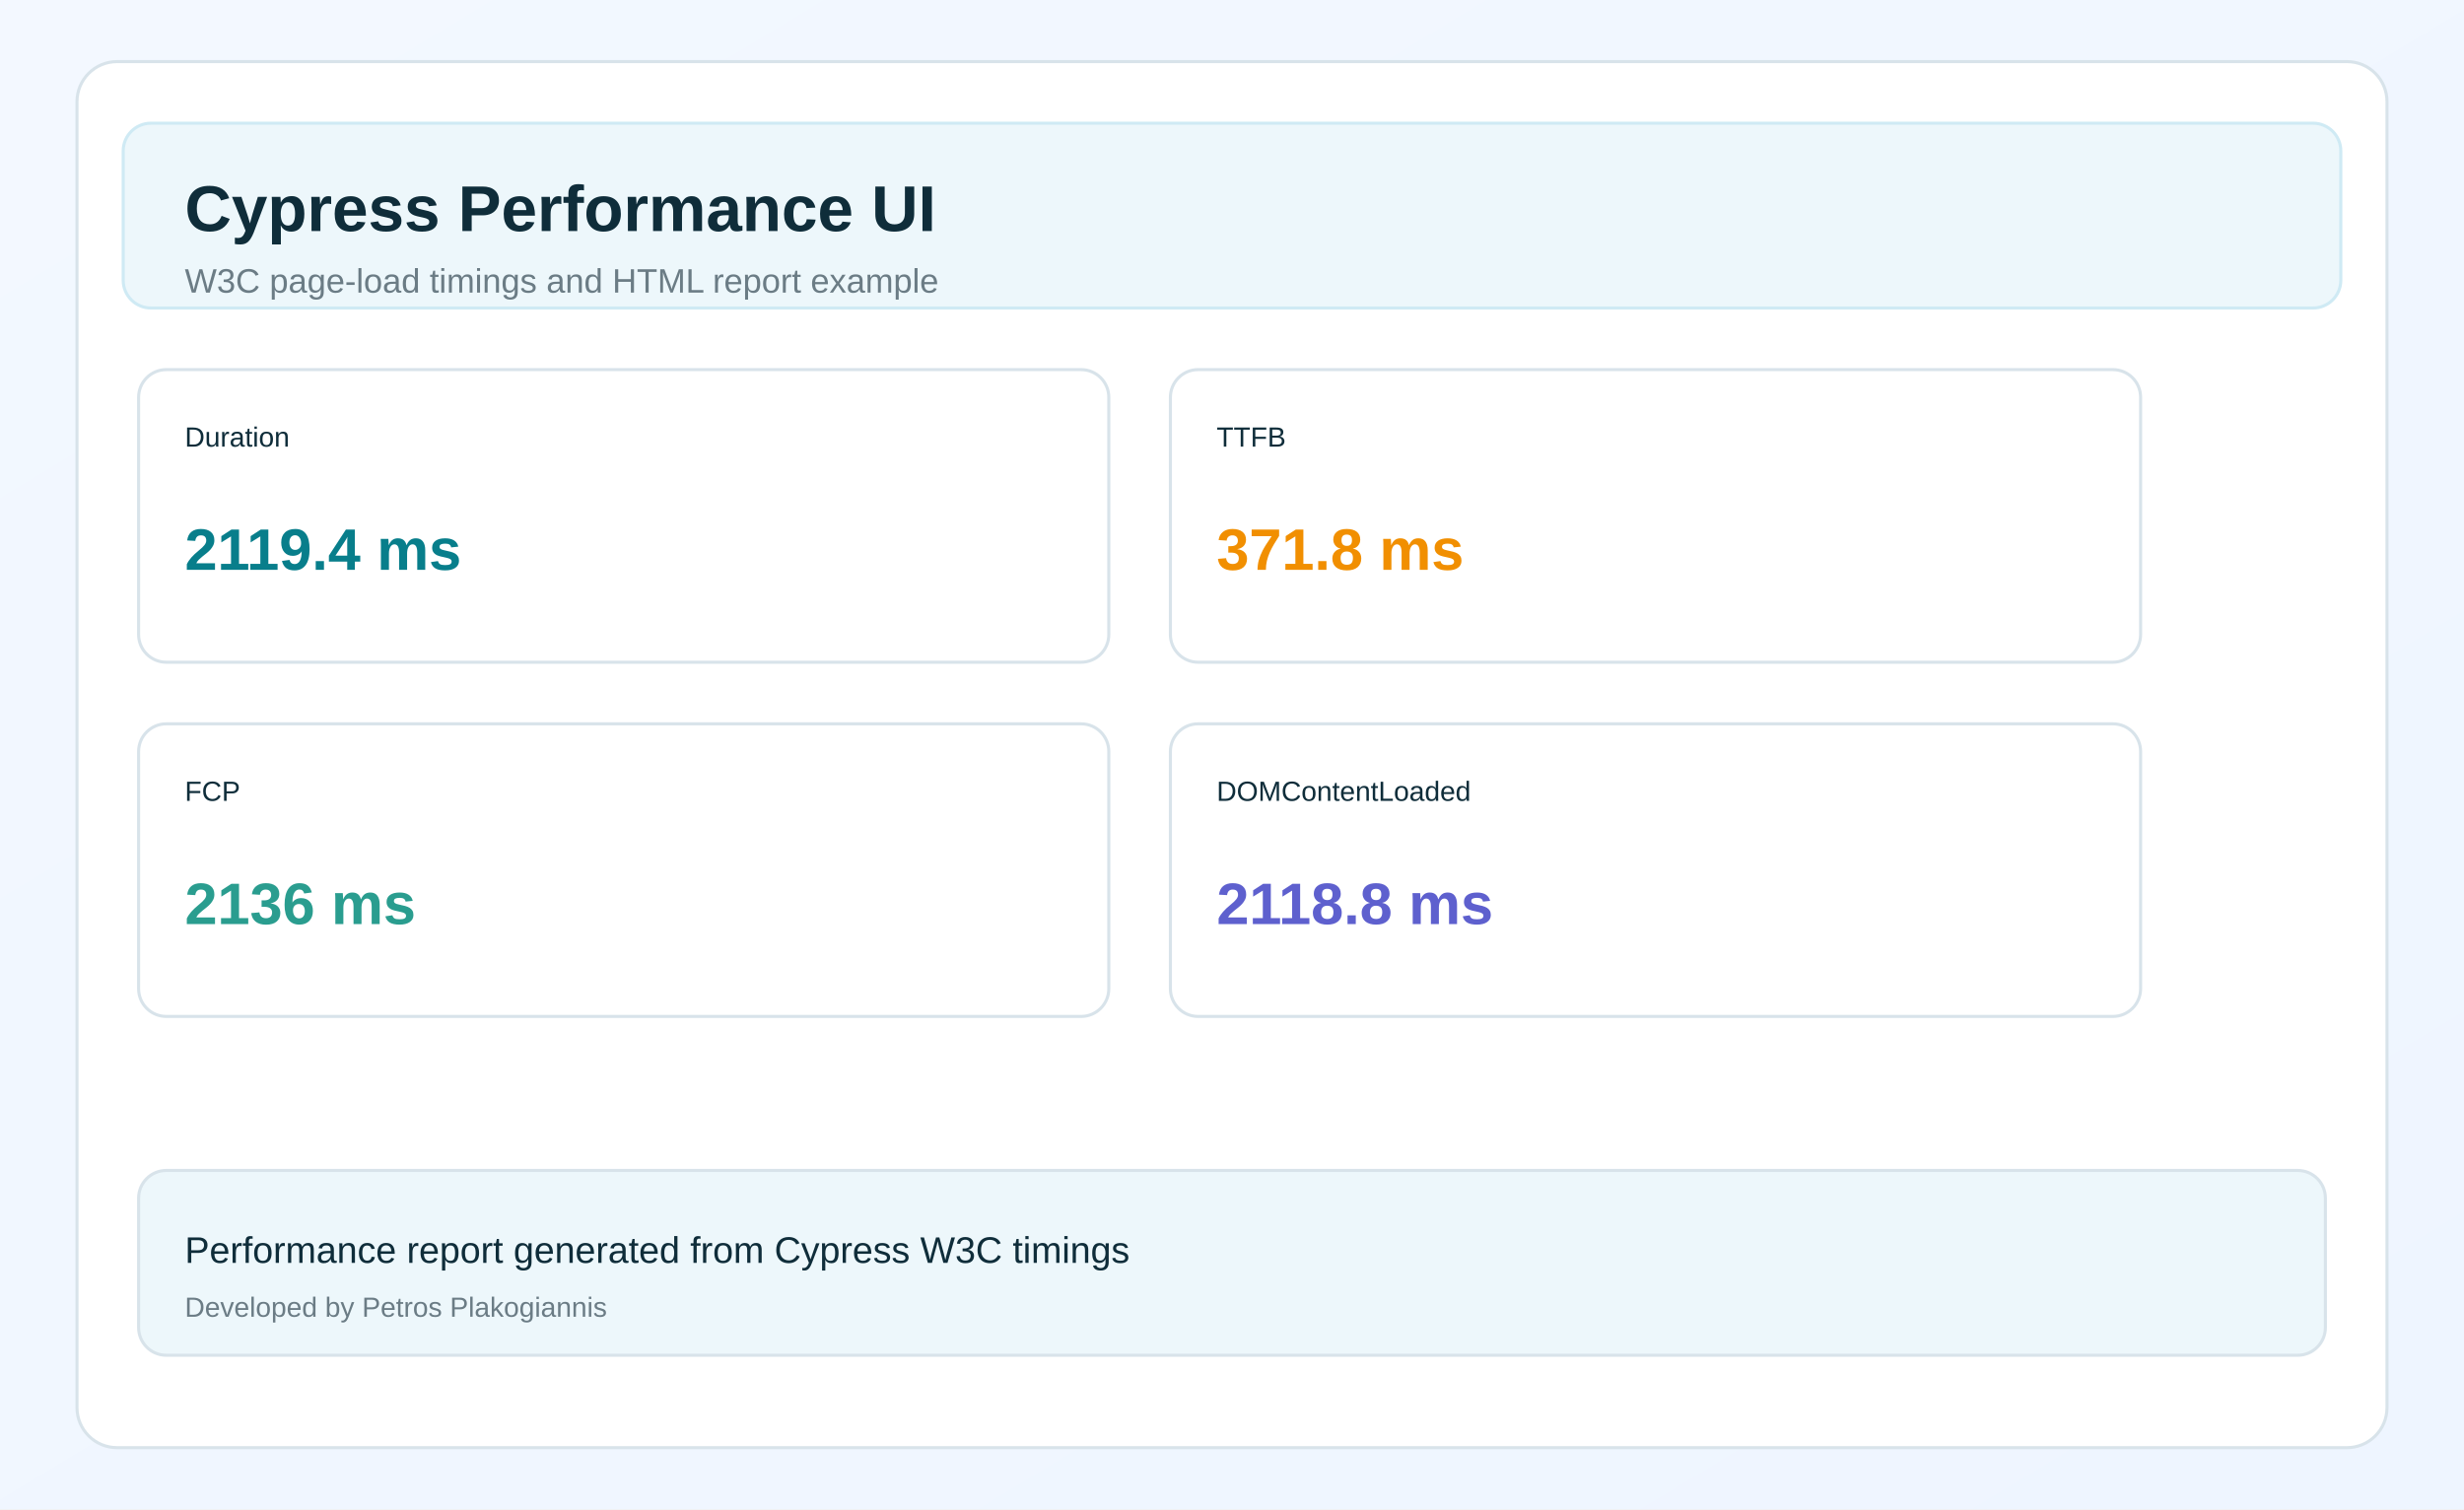
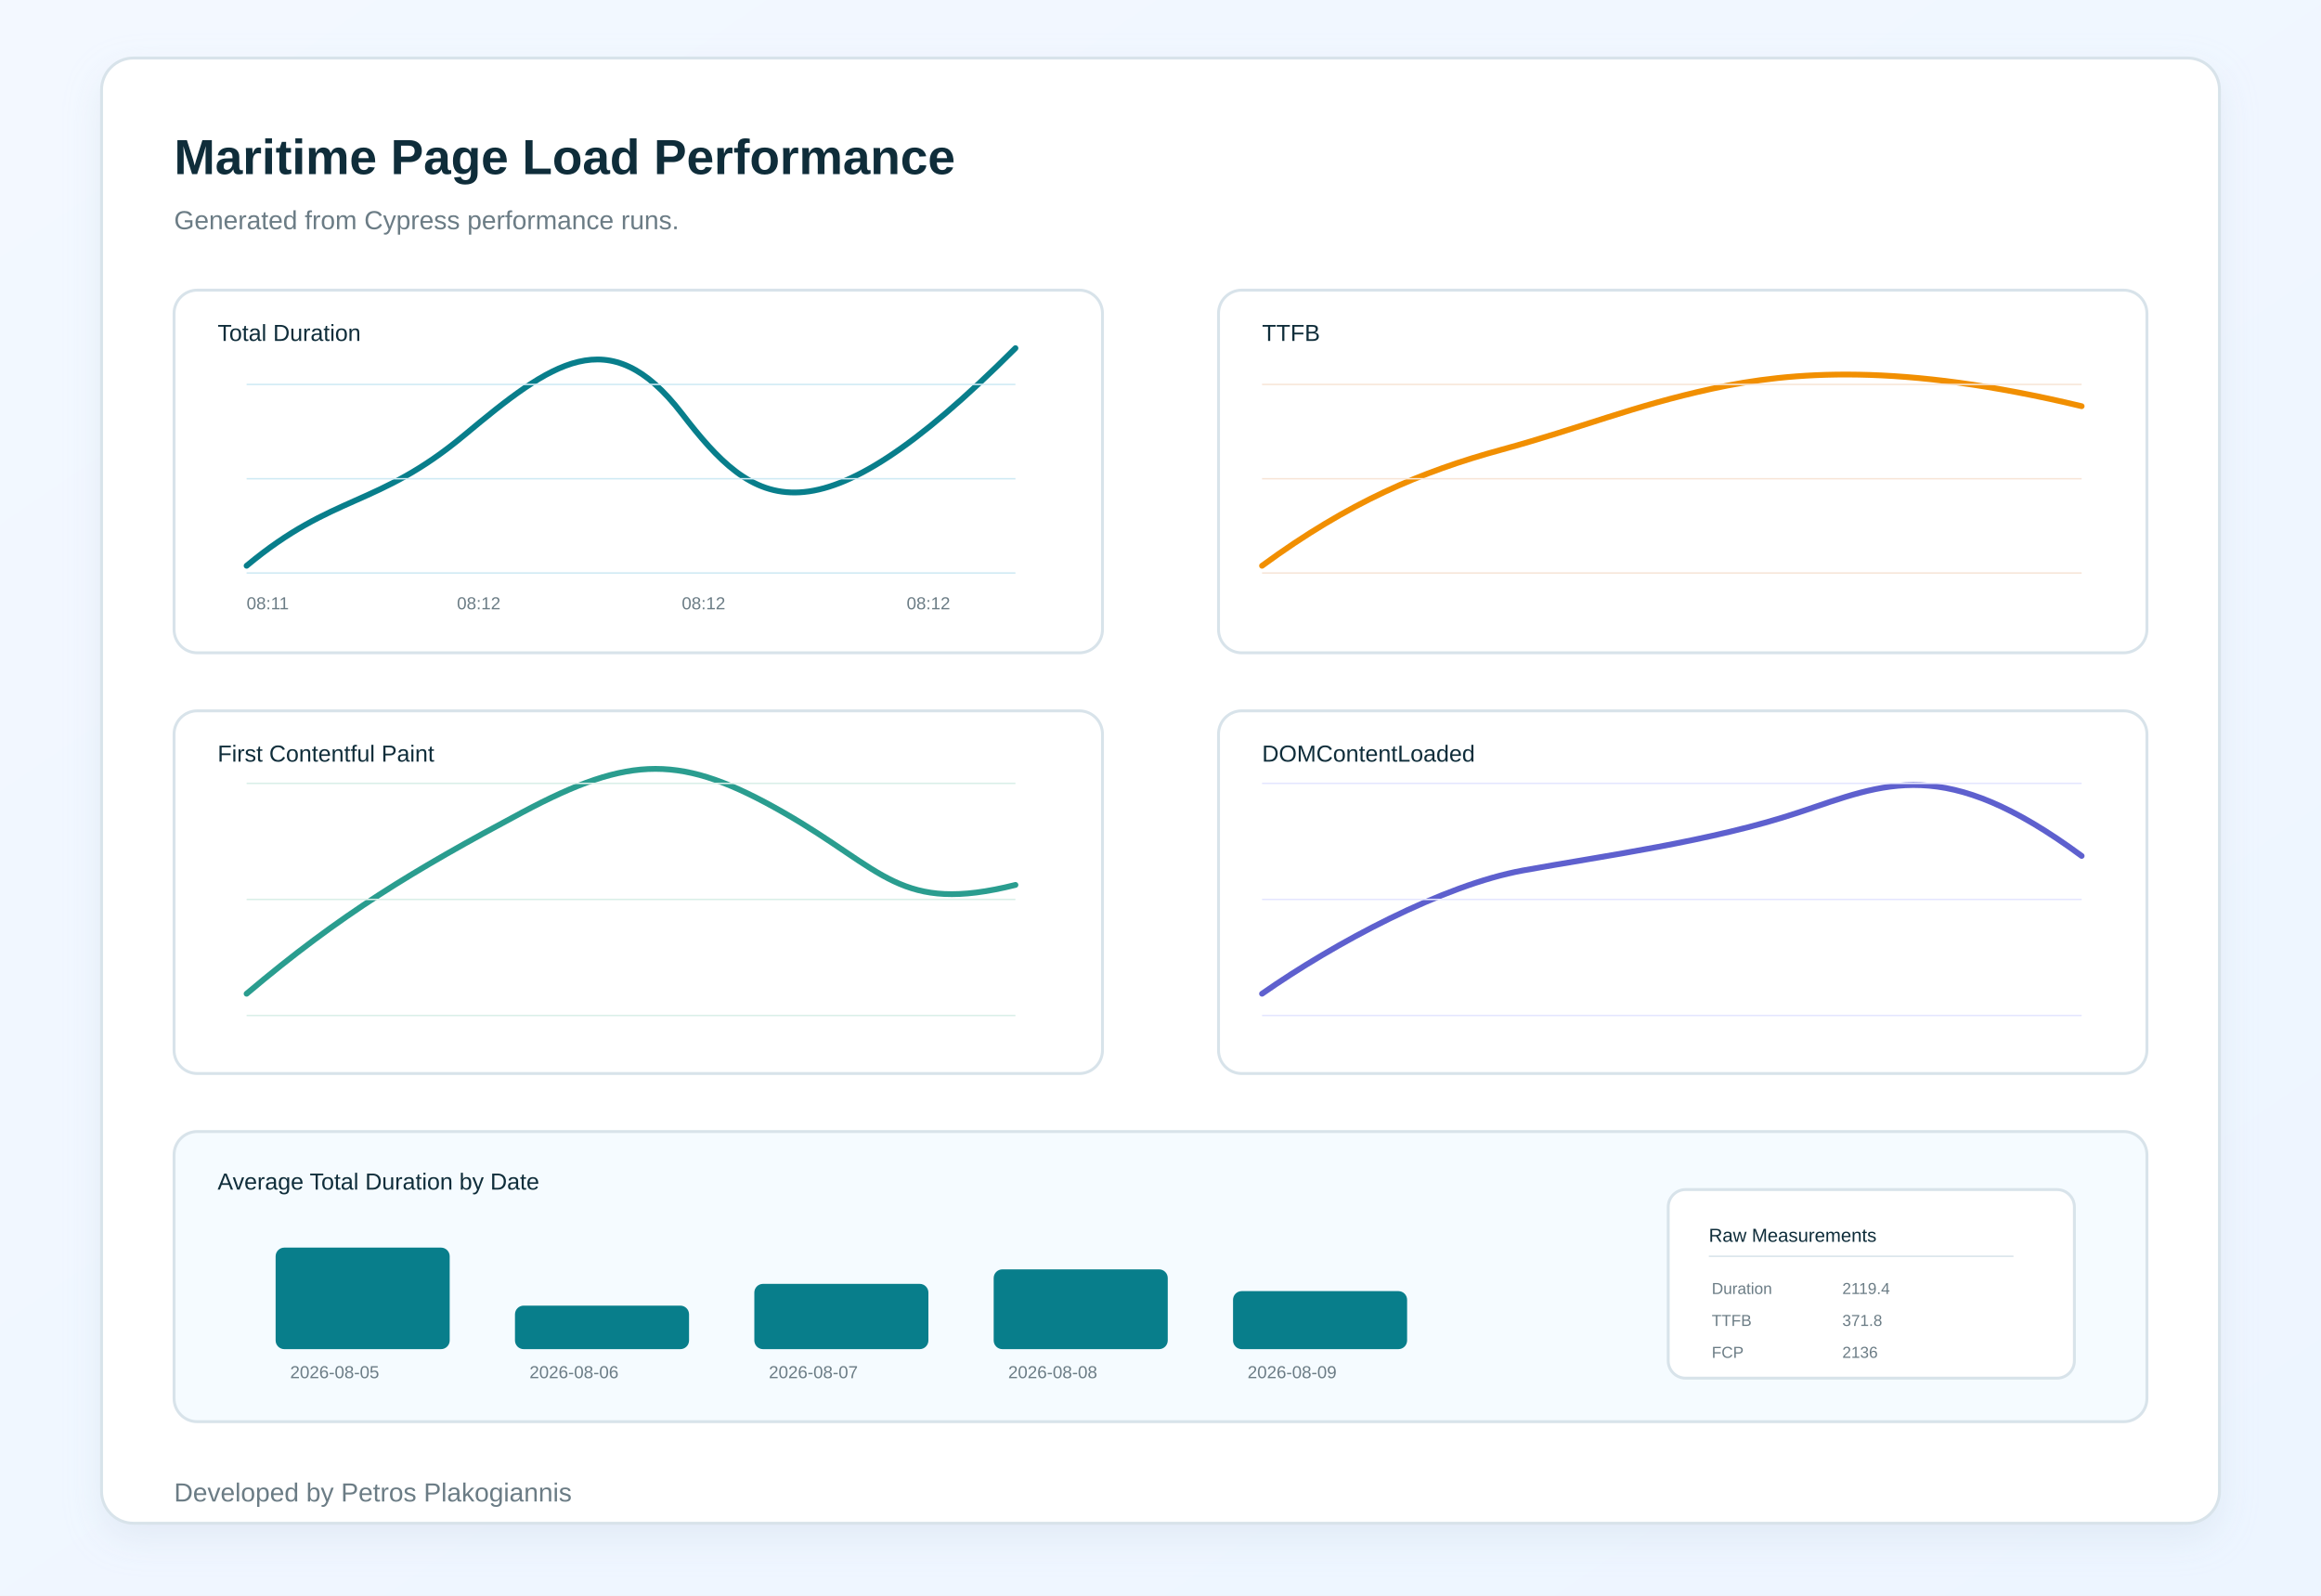
- <svg xmlns="http://www.w3.org/2000/svg" width="1600" height="980" viewBox="0 0 1600 980" role="img" aria-labelledby="title desc">
+ <svg xmlns="http://www.w3.org/2000/svg" width="1600" height="1100" viewBox="0 0 1600 1100" role="img" aria-labelledby="title desc">
  <defs>
    <linearGradient id="bg" x1="0" y1="0" x2="1" y2="1">
      <stop offset="0%" stop-color="#f3f8ff" />
-       <stop offset="100%" stop-color="#eef5ff" />
+       <stop offset="100%" stop-color="#edf5ff" />
    </linearGradient>
+     <filter id="shadow" x="-20%" y="-20%" width="140%" height="140%">
+       <feDropShadow dx="0" dy="10" stdDeviation="12" flood-color="#c8d7e5" flood-opacity="0.35" />
+     </filter>
  </defs>
-   <rect width="1600" height="980" fill="url(#bg)" />
-   <rect x="50" y="40" width="1500" height="900" rx="26" fill="#ffffff" stroke="#d8e3ea" stroke-width="2" />
-   <rect x="80" y="80" width="1440" height="120" rx="18" fill="#edf7fb" stroke="#cfeaf4" stroke-width="2" />
-   <text x="120" y="150" font-family="Segoe UI, Arial, sans-serif" font-size="42" font-weight="700" fill="#0f2d3a">Cypress Performance UI</text>
-   <text x="120" y="190" font-family="Segoe UI, Arial, sans-serif" font-size="22" fill="#6b7c85">W3C page-load timings and HTML report example</text>
+   <rect width="1600" height="1100" fill="url(#bg)" />
+   <g filter="url(#shadow)">
+     <rect x="70" y="40" width="1460" height="1010" rx="22" fill="#ffffff" stroke="#d8e3ea" stroke-width="2" />
+   </g>
+   <text x="120" y="120" font-family="Segoe UI, Arial, sans-serif" font-size="34" font-weight="700" fill="#0f2d3a">Maritime Page Load Performance</text>
+   <text x="120" y="158" font-family="Segoe UI, Arial, sans-serif" font-size="18" fill="#6b7c85">Generated from Cypress performance runs.</text>
  <g>
-     <rect x="90" y="240" width="630" height="190" rx="18" fill="#ffffff" stroke="#d8e3ea" stroke-width="2" />
-     <text x="120" y="290" font-family="Segoe UI, Arial, sans-serif" font-size="18" fill="#0f2d3a">Duration</text>
-     <text x="120" y="370" font-family="Segoe UI, Arial, sans-serif" font-size="38" font-weight="700" fill="#087e8b">2119.4 ms</text>
-     <rect x="760" y="240" width="630" height="190" rx="18" fill="#ffffff" stroke="#d8e3ea" stroke-width="2" />
-     <text x="790" y="290" font-family="Segoe UI, Arial, sans-serif" font-size="18" fill="#0f2d3a">TTFB</text>
-     <text x="790" y="370" font-family="Segoe UI, Arial, sans-serif" font-size="38" font-weight="700" fill="#f18f01">371.8 ms</text>
-     <rect x="90" y="470" width="630" height="190" rx="18" fill="#ffffff" stroke="#d8e3ea" stroke-width="2" />
-     <text x="120" y="520" font-family="Segoe UI, Arial, sans-serif" font-size="18" fill="#0f2d3a">FCP</text>
-     <text x="120" y="600" font-family="Segoe UI, Arial, sans-serif" font-size="38" font-weight="700" fill="#2a9d8f">2136 ms</text>
-     <rect x="760" y="470" width="630" height="190" rx="18" fill="#ffffff" stroke="#d8e3ea" stroke-width="2" />
-     <text x="790" y="520" font-family="Segoe UI, Arial, sans-serif" font-size="18" fill="#0f2d3a">DOMContentLoaded</text>
-     <text x="790" y="600" font-family="Segoe UI, Arial, sans-serif" font-size="38" font-weight="700" fill="#5e60ce">2118.8 ms</text>
+     <rect x="120" y="200" width="640" height="250" rx="16" fill="#ffffff" stroke="#d8e3ea" stroke-width="2" />
+     <text x="150" y="235" font-family="Segoe UI, Arial, sans-serif" font-size="16" fill="#0f2d3a">Total Duration</text>
+     <path d="M170 390 C 230 340, 260 350, 320 300 S 420 220, 470 285 S 560 380, 700 240" fill="none" stroke="#087e8b" stroke-width="4" stroke-linecap="round" />
+     <g stroke="#cfeaf4" stroke-width="1">
+       <line x1="170" y1="395" x2="700" y2="395" />
+       <line x1="170" y1="330" x2="700" y2="330" />
+       <line x1="170" y1="265" x2="700" y2="265" />
+     </g>
+     <g fill="#6b7c85" font-family="Segoe UI, Arial, sans-serif" font-size="12">
+       <text x="170" y="420">08:11</text>
+       <text x="315" y="420">08:12</text>
+       <text x="470" y="420">08:12</text>
+       <text x="625" y="420">08:12</text>
+     </g>
+     <rect x="840" y="200" width="640" height="250" rx="16" fill="#ffffff" stroke="#d8e3ea" stroke-width="2" />
+     <text x="870" y="235" font-family="Segoe UI, Arial, sans-serif" font-size="16" fill="#0f2d3a">TTFB</text>
+     <path d="M870 390 C 930 346, 980 325, 1035 310 S 1125 280, 1180 268 S 1310 250, 1435 280" fill="none" stroke="#f18f01" stroke-width="4" stroke-linecap="round" />
+     <g stroke="#f7e5d7" stroke-width="1">
+       <line x1="870" y1="395" x2="1435" y2="395" />
+       <line x1="870" y1="330" x2="1435" y2="330" />
+       <line x1="870" y1="265" x2="1435" y2="265" />
+     </g>
+     <rect x="120" y="490" width="640" height="250" rx="16" fill="#ffffff" stroke="#d8e3ea" stroke-width="2" />
+     <text x="150" y="525" font-family="Segoe UI, Arial, sans-serif" font-size="16" fill="#0f2d3a">First Contentful Paint</text>
+     <path d="M170 685 C 235 630, 285 600, 360 560 S 470 520, 540 560 S 620 630, 700 610" fill="none" stroke="#2a9d8f" stroke-width="4" stroke-linecap="round" />
+     <g stroke="#d9efe8" stroke-width="1">
+       <line x1="170" y1="700" x2="700" y2="700" />
+       <line x1="170" y1="620" x2="700" y2="620" />
+       <line x1="170" y1="540" x2="700" y2="540" />
+     </g>
+     <rect x="840" y="490" width="640" height="250" rx="16" fill="#ffffff" stroke="#d8e3ea" stroke-width="2" />
+     <text x="870" y="525" font-family="Segoe UI, Arial, sans-serif" font-size="16" fill="#0f2d3a">DOMContentLoaded</text>
+     <path d="M870 685 C 920 650, 995 610, 1050 600 S 1180 580, 1240 560 S 1340 520, 1435 590" fill="none" stroke="#5e60ce" stroke-width="4" stroke-linecap="round" />
+     <g stroke="#e4e6ff" stroke-width="1">
+       <line x1="870" y1="700" x2="1435" y2="700" />
+       <line x1="870" y1="620" x2="1435" y2="620" />
+       <line x1="870" y1="540" x2="1435" y2="540" />
+     </g>
  </g>
-   <rect x="90" y="760" width="1420" height="120" rx="18" fill="#edf7fb" stroke="#d8e3ea" stroke-width="2" />
-   <text x="120" y="820" font-family="Segoe UI, Arial, sans-serif" font-size="24" fill="#0f2d3a">Performance report generated from Cypress W3C timings</text>
-   <text x="120" y="855" font-family="Segoe UI, Arial, sans-serif" font-size="18" fill="#6b7c85">Developed by Petros Plakogiannis</text>
+   <g>
+     <rect x="120" y="780" width="1360" height="200" rx="16" fill="#f5fbff" stroke="#d8e3ea" stroke-width="2" />
+     <text x="150" y="820" font-family="Segoe UI, Arial, sans-serif" font-size="16" fill="#0f2d3a">Average Total Duration by Date</text>
+     <g fill="#087e8b">
+       <rect x="190" y="860" width="120" height="70" rx="6" />
+       <rect x="355" y="900" width="120" height="30" rx="6" />
+       <rect x="520" y="885" width="120" height="45" rx="6" />
+       <rect x="685" y="875" width="120" height="55" rx="6" />
+       <rect x="850" y="890" width="120" height="40" rx="6" />
+     </g>
+     <g fill="#6b7c85" font-family="Segoe UI, Arial, sans-serif" font-size="12">
+       <text x="200" y="950">2026-08-05</text>
+       <text x="365" y="950">2026-08-06</text>
+       <text x="530" y="950">2026-08-07</text>
+       <text x="695" y="950">2026-08-08</text>
+       <text x="860" y="950">2026-08-09</text>
+     </g>
+     <g>
+       <rect x="1150" y="820" width="280" height="130" rx="12" fill="#ffffff" stroke="#d8e3ea" stroke-width="2" />
+       <text x="1178" y="856" font-family="Segoe UI, Arial, sans-serif" font-size="13" fill="#0f2d3a">Raw Measurements</text>
+       <line x1="1178" y1="866" x2="1388" y2="866" stroke="#d8e3ea" />
+       <g fill="#6b7c85" font-family="Segoe UI, Arial, sans-serif" font-size="11">
+         <text x="1180" y="892">Duration</text>
+         <text x="1270" y="892">2119.4</text>
+         <text x="1180" y="914">TTFB</text>
+         <text x="1270" y="914">371.8</text>
+         <text x="1180" y="936">FCP</text>
+         <text x="1270" y="936">2136</text>
+       </g>
+     </g>
+   </g>
+   <text x="120" y="1035" font-family="Segoe UI, Arial, sans-serif" font-size="18" fill="#6b7c85">Developed by Petros Plakogiannis</text>
</svg>
